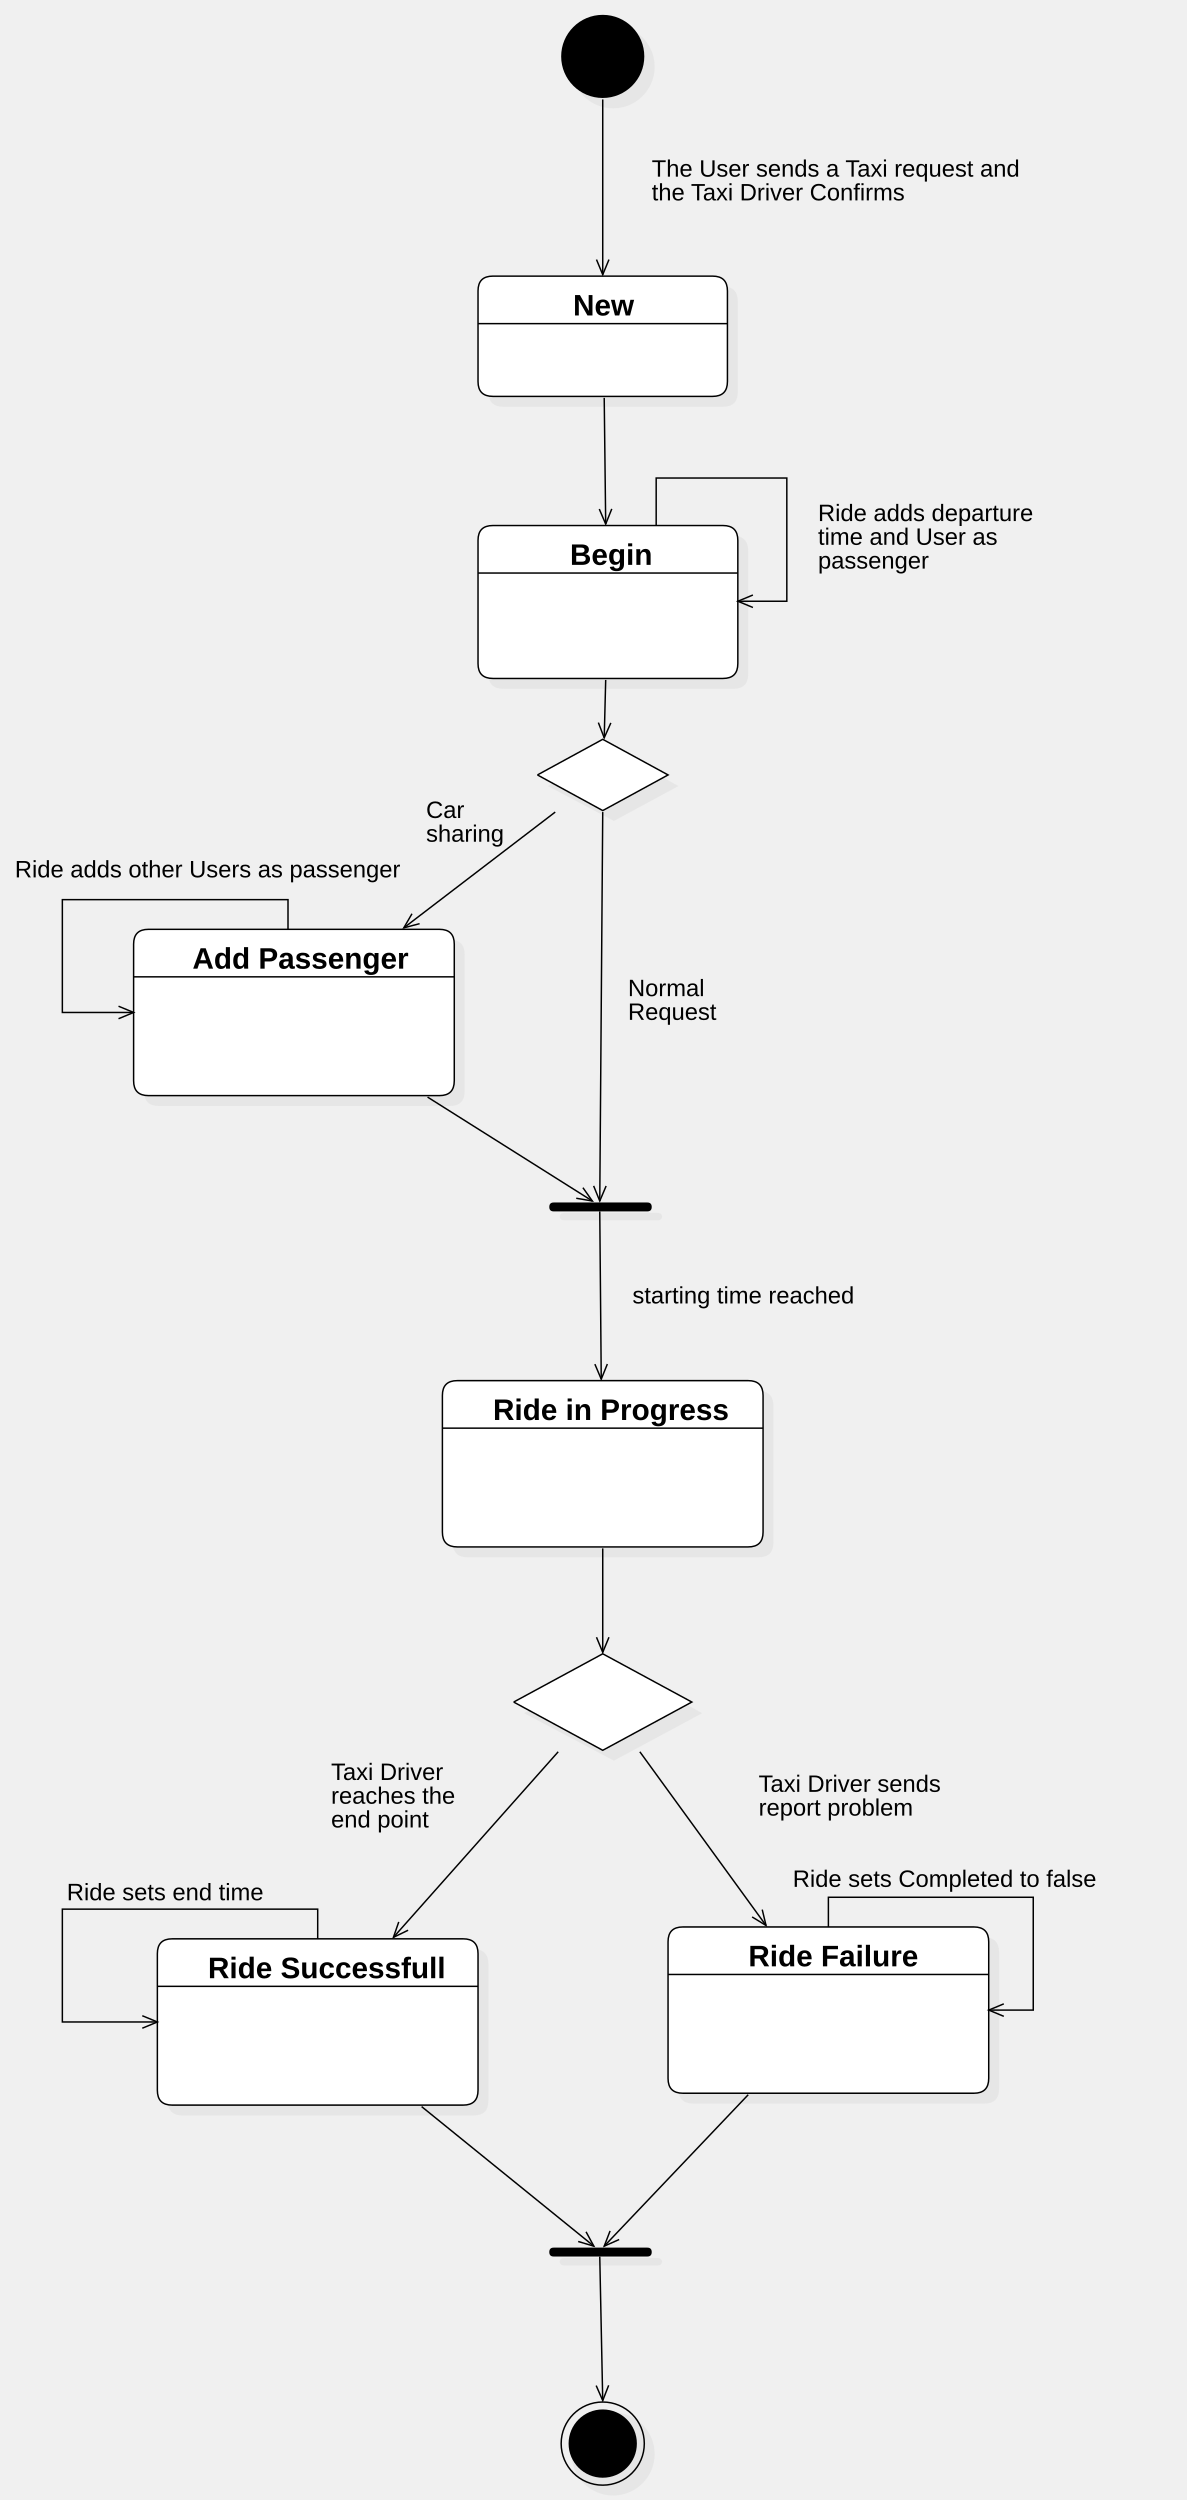
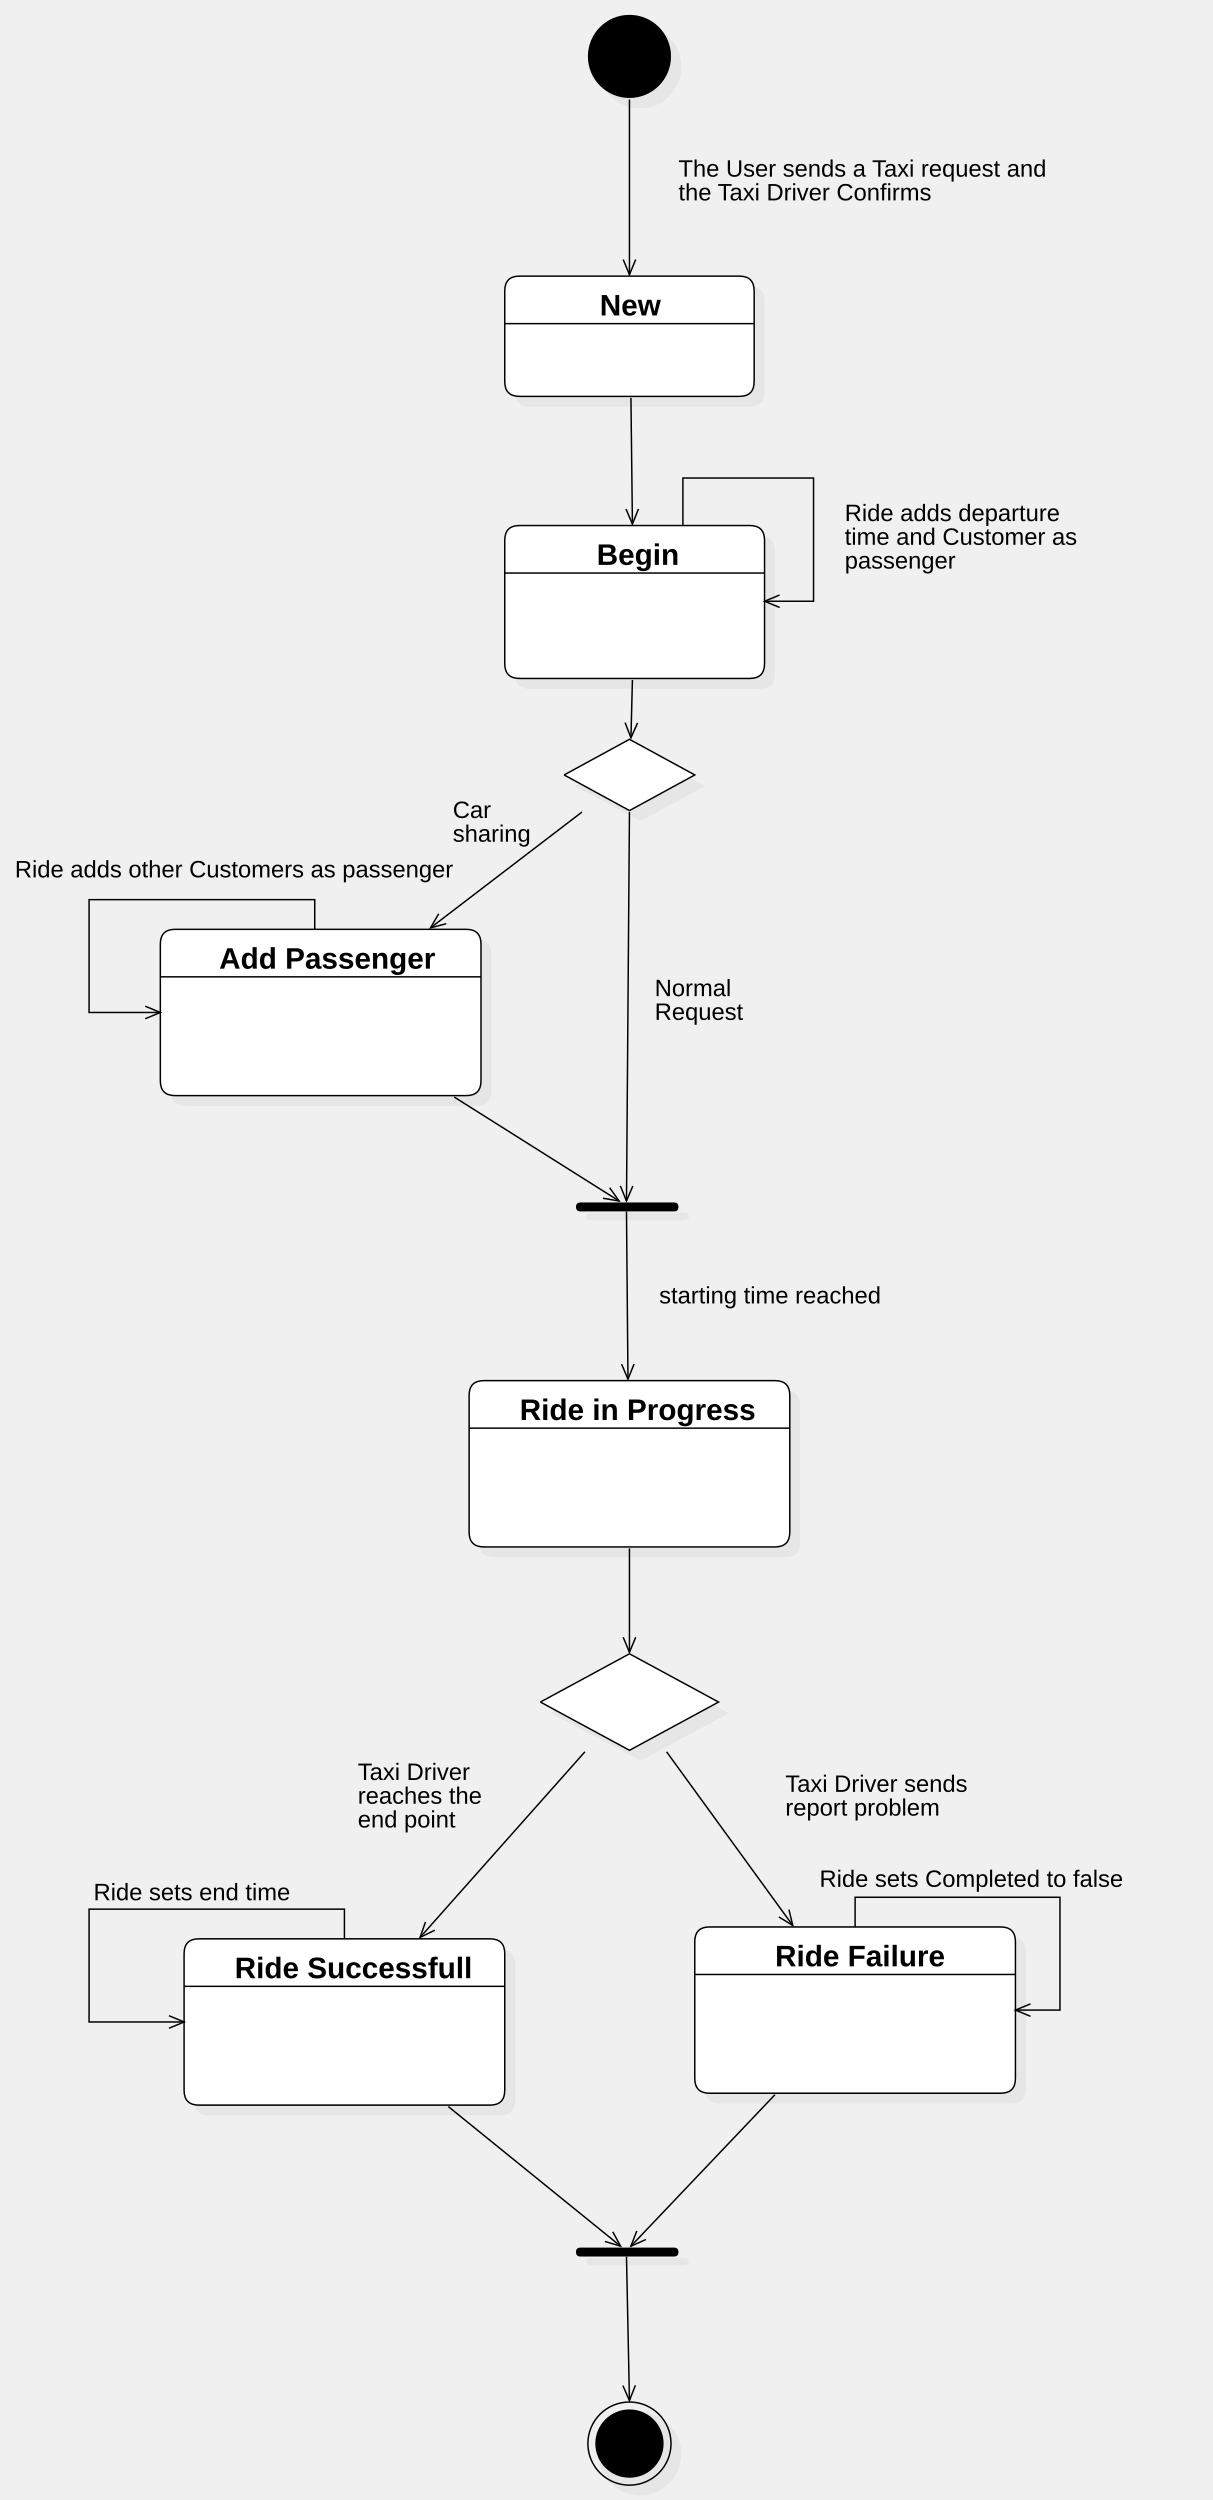
- <svg xmlns="http://www.w3.org/2000/svg" version="1.1" width="799" height="1684">
+ <svg xmlns="http://www.w3.org/2000/svg" version="1.1" width="817" height="1684">
  <defs />
  <g>
-     <g transform="translate(-342,-270) scale(1,1)">
+     <g transform="translate(-324,-270) scale(1,1)">
      <path fill="#C0C0C0" stroke="none" d="M 727 315 C 727 299.536 739.536 287 755 287 C 770.464 287 783 299.536 783 315 C 783 330.464 770.464 343 755 343 C 739.536 343 727 330.464 727 315 Z" opacity="0.2" />
    </g>
-     <g transform="translate(-342,-270) scale(1,1)">
+     <g transform="translate(-324,-270) scale(1,1)">
      <path fill="#000000" stroke="none" d="M 720 308 C 720 292.536 732.536 280 748 280 C 763.464 280 776 292.536 776 308 C 776 323.464 763.464 336 748 336 C 732.536 336 720 323.464 720 308 Z" />
    </g>
-     <g transform="translate(-342,-270) scale(1,1)">
+     <g transform="translate(-324,-270) scale(1,1)">
      <g>
        <path fill="none" stroke="none" />
        <text fill="#000000" stroke="none" font-family="Arial" font-size="16px" font-style="normal" font-weight="normal" text-decoration="none" x="781" y="389">The User sends a Taxi request and</text>
        <text fill="#000000" stroke="none" font-family="Arial" font-size="16px" font-style="normal" font-weight="normal" text-decoration="none" x="781" y="405">the Taxi Driver Confirms </text>
      </g>
    </g>
-     <g transform="translate(-342,-270) scale(1,1)">
+     <g transform="translate(-324,-270) scale(1,1)">
      <path fill="#C0C0C0" stroke="none" d="M 681 463 L 829 463 Q 839 463 839 473 L 839 534 Q 839 544 829 544 L 681 544 Q 671 544 671 534 L 671 473 Q 671 463 681 463 Z" opacity="0.2" />
    </g>
-     <g transform="translate(-342,-270) scale(1,1)">
+     <g transform="translate(-324,-270) scale(1,1)">
      <path fill="#ffffff" stroke="none" d="M 674 456 L 822 456 Q 832 456 832 466 L 832 527 Q 832 537 822 537 L 674 537 Q 664 537 664 527 L 664 466 Q 664 456 674 456 Z" />
    </g>
-     <g transform="translate(-342,-270) scale(1,1)">
+     <g transform="translate(-324,-270) scale(1,1)">
      <path fill="none" stroke="#000000" d="M 674 456 L 822 456 Q 832 456 832 466 L 832 527 Q 832 537 822 537 L 674 537 Q 664 537 664 527 L 664 466 Q 664 456 674 456 Z" stroke-miterlimit="10" />
    </g>
-     <g transform="translate(-342,-270) scale(1,1)">
+     <g transform="translate(-324,-270) scale(1,1)">
      <path fill="none" stroke="#000000" d="M 664 488 L 832 488" stroke-miterlimit="10" />
    </g>
-     <g transform="translate(-342,-270) scale(1,1)">
+     <g transform="translate(-324,-270) scale(1,1)">
      <g>
        <path fill="none" stroke="none" />
        <text fill="#000000" stroke="none" font-family="Arial" font-size="20px" font-style="normal" font-weight="bold" text-decoration="none" x="727.995" y="482.5">New</text>
      </g>
    </g>
-     <g transform="translate(-342,-270) scale(1,1)">
+     <g transform="translate(-324,-270) scale(1,1)">
      <path fill="none" stroke="#000000" d="M 748 337 L 748 455" stroke-miterlimit="10" />
    </g>
-     <g transform="translate(-342,-270) scale(1,1)">
+     <g transform="translate(-324,-270) scale(1,1)">
      <path fill="none" stroke="#000000" d="M 743.79 444.837 L 748 455 L 752.21 444.837" stroke-miterlimit="10" />
    </g>
-     <g transform="translate(-342,-270) scale(1,1)">
+     <g transform="translate(-324,-270) scale(1,1)">
      <path fill="#C0C0C0" stroke="none" d="M 681 631 L 836 631 Q 846 631 846 641 L 846 724 Q 846 734 836 734 L 681 734 Q 671 734 671 724 L 671 641 Q 671 631 681 631 Z" opacity="0.2" />
    </g>
-     <g transform="translate(-342,-270) scale(1,1)">
+     <g transform="translate(-324,-270) scale(1,1)">
      <path fill="#ffffff" stroke="none" d="M 674 624 L 829 624 Q 839 624 839 634 L 839 717 Q 839 727 829 727 L 674 727 Q 664 727 664 717 L 664 634 Q 664 624 674 624 Z" />
    </g>
-     <g transform="translate(-342,-270) scale(1,1)">
+     <g transform="translate(-324,-270) scale(1,1)">
      <path fill="none" stroke="#000000" d="M 674 624 L 829 624 Q 839 624 839 634 L 839 717 Q 839 727 829 727 L 674 727 Q 664 727 664 717 L 664 634 Q 664 624 674 624 Z" stroke-miterlimit="10" />
    </g>
-     <g transform="translate(-342,-270) scale(1,1)">
+     <g transform="translate(-324,-270) scale(1,1)">
      <path fill="none" stroke="#000000" d="M 664 656 L 839 656" stroke-miterlimit="10" />
    </g>
-     <g transform="translate(-342,-270) scale(1,1)">
+     <g transform="translate(-324,-270) scale(1,1)">
      <g>
        <path fill="none" stroke="none" />
        <text fill="#000000" stroke="none" font-family="Arial" font-size="20px" font-style="normal" font-weight="bold" text-decoration="none" x="725.924" y="650.5">Begin</text>
      </g>
    </g>
-     <g transform="translate(-342,-270) scale(1,1)">
+     <g transform="translate(-324,-270) scale(1,1)">
      <path fill="none" stroke="#000000" d="M 749 538 L 750 623" stroke-miterlimit="10" />
    </g>
-     <g transform="translate(-342,-270) scale(1,1)">
+     <g transform="translate(-324,-270) scale(1,1)">
      <path fill="none" stroke="#000000" d="M 745.671 612.888 L 750 623 L 754.09 612.789" stroke-miterlimit="10" />
    </g>
-     <g transform="translate(-342,-270) scale(1,1)">
+     <g transform="translate(-324,-270) scale(1,1)">
      <path fill="none" stroke="#000000" d="M 784 624 L 784 592 L 872 592 L 872 675 L 839 675" stroke-miterlimit="10" />
    </g>
-     <g transform="translate(-342,-270) scale(1,1)">
+     <g transform="translate(-324,-270) scale(1,1)">
      <path fill="none" stroke="#000000" d="M 849.163 670.79 L 839 675 L 849.163 679.21" stroke-miterlimit="10" />
    </g>
-     <g transform="translate(-342,-270) scale(1,1)">
+     <g transform="translate(-324,-270) scale(1,1)">
      <g>
        <path fill="none" stroke="none" />
        <text fill="#000000" stroke="none" font-family="Arial" font-size="16px" font-style="normal" font-weight="normal" text-decoration="none" x="893" y="621">Ride  adds departure</text>
-         <text fill="#000000" stroke="none" font-family="Arial" font-size="16px" font-style="normal" font-weight="normal" text-decoration="none" x="893" y="637">time and User as</text>
+         <text fill="#000000" stroke="none" font-family="Arial" font-size="16px" font-style="normal" font-weight="normal" text-decoration="none" x="893" y="637">time and Customer as</text>
        <text fill="#000000" stroke="none" font-family="Arial" font-size="16px" font-style="normal" font-weight="normal" text-decoration="none" x="893" y="653">passenger</text>
      </g>
    </g>
-     <g transform="translate(-342,-270) scale(1,1)">
+     <g transform="translate(-324,-270) scale(1,1)">
      <path fill="#C0C0C0" stroke="none" d="M 449 903 L 645 903 Q 655 903 655 913 L 655 1005 Q 655 1015 645 1015 L 449 1015 Q 439 1015 439 1005 L 439 913 Q 439 903 449 903 Z" opacity="0.2" />
    </g>
-     <g transform="translate(-342,-270) scale(1,1)">
+     <g transform="translate(-324,-270) scale(1,1)">
      <path fill="#ffffff" stroke="none" d="M 442 896 L 638 896 Q 648 896 648 906 L 648 998 Q 648 1008 638 1008 L 442 1008 Q 432 1008 432 998 L 432 906 Q 432 896 442 896 Z" />
    </g>
-     <g transform="translate(-342,-270) scale(1,1)">
+     <g transform="translate(-324,-270) scale(1,1)">
      <path fill="none" stroke="#000000" d="M 442 896 L 638 896 Q 648 896 648 906 L 648 998 Q 648 1008 638 1008 L 442 1008 Q 432 1008 432 998 L 432 906 Q 432 896 442 896 Z" stroke-miterlimit="10" />
    </g>
-     <g transform="translate(-342,-270) scale(1,1)">
+     <g transform="translate(-324,-270) scale(1,1)">
      <path fill="none" stroke="#000000" d="M 432 928 L 648 928" stroke-miterlimit="10" />
    </g>
-     <g transform="translate(-342,-270) scale(1,1)">
+     <g transform="translate(-324,-270) scale(1,1)">
      <g>
        <path fill="none" stroke="none" />
        <text fill="#000000" stroke="none" font-family="Arial" font-size="20px" font-style="normal" font-weight="bold" text-decoration="none" x="471.621" y="922.5">Add Passenger</text>
      </g>
    </g>
-     <g transform="translate(-342,-270) scale(1,1)">
+     <g transform="translate(-324,-270) scale(1,1)">
      <path fill="#C0C0C0" stroke="none" d="M 711 799.5 L 755.5 775 L 799 799.5 L 755.5 823 L 711 799.5" opacity="0.2" />
    </g>
-     <g transform="translate(-342,-270) scale(1,1)">
+     <g transform="translate(-324,-270) scale(1,1)">
      <path fill="#ffffff" stroke="none" d="M 704 792 L 748 768 L 792 792 L 748 816 L 704 792" />
    </g>
-     <g transform="translate(-342,-270) scale(1,1)">
+     <g transform="translate(-324,-270) scale(1,1)">
      <path fill="none" stroke="#000000" d="M 704 792 L 748 768 L 792 792 L 748 816 L 704 792 L 704 792" stroke-miterlimit="10" />
    </g>
-     <g transform="translate(-342,-270) scale(1,1)">
+     <g transform="translate(-324,-270) scale(1,1)">
      <path fill="none" stroke="#000000" d="M 750 728 L 749 767" stroke-miterlimit="10" />
    </g>
-     <g transform="translate(-342,-270) scale(1,1)">
+     <g transform="translate(-324,-270) scale(1,1)">
      <path fill="none" stroke="#000000" d="M 745.052 756.733 L 749 767 L 753.469 756.949" stroke-miterlimit="10" />
    </g>
-     <g transform="translate(-342,-270) scale(1,1)">
+     <g transform="translate(-324,-270) scale(1,1)">
      <path fill="none" stroke="#000000" d="M 716 817 L 614 895" stroke-miterlimit="10" />
    </g>
-     <g transform="translate(-342,-270) scale(1,1)">
+     <g transform="translate(-324,-270) scale(1,1)">
      <path fill="none" stroke="#000000" d="M 619.516 885.483 L 614 895 L 624.63 892.171" stroke-miterlimit="10" />
    </g>
-     <g transform="translate(-342,-270) scale(1,1)">
+     <g transform="translate(-324,-270) scale(1,1)">
      <g>
        <path fill="none" stroke="none" />
        <text fill="#000000" stroke="none" font-family="Arial" font-size="16px" font-style="normal" font-weight="normal" text-decoration="none" x="629" y="821">Car</text>
        <text fill="#000000" stroke="none" font-family="Arial" font-size="16px" font-style="normal" font-weight="normal" text-decoration="none" x="629" y="837">sharing</text>
      </g>
    </g>
-     <g transform="translate(-342,-270) scale(1,1)">
+     <g transform="translate(-324,-270) scale(1,1)">
      <path fill="none" stroke="#000000" d="M 536 896 L 536 876 L 384 876 L 384 952 L 432 952" stroke-miterlimit="10" />
    </g>
-     <g transform="translate(-342,-270) scale(1,1)">
+     <g transform="translate(-324,-270) scale(1,1)">
      <path fill="none" stroke="#000000" d="M 421.837 956.21 L 432 952 L 421.837 947.79" stroke-miterlimit="10" />
    </g>
-     <g transform="translate(-342,-270) scale(1,1)">
-       <g>
-         <path fill="none" stroke="none" />
-         <text fill="#000000" stroke="none" font-family="Arial" font-size="16px" font-style="normal" font-weight="normal" text-decoration="none" x="352" y="861">Ride adds other Users as passenger</text>
-       </g>
-     </g>
-     <g transform="translate(-342,-270) scale(1,1)">
+     <g transform="translate(-324,-270) scale(1,1)">
+       <g>
+         <path fill="none" stroke="none" />
+         <text fill="#000000" stroke="none" font-family="Arial" font-size="16px" font-style="normal" font-weight="normal" text-decoration="none" x="334" y="861">Ride adds other Customers as passenger</text>
+       </g>
+     </g>
+     <g transform="translate(-324,-270) scale(1,1)">
      <path fill="#C0C0C0" stroke="none" d="M 722 1087 L 785 1087 Q 788 1087 788 1090 L 788 1089 Q 788 1092 785 1092 L 722 1092 Q 719 1092 719 1089 L 719 1090 Q 719 1087 722 1087 Z" opacity="0.2" />
    </g>
-     <g transform="translate(-342,-270) scale(1,1)">
+     <g transform="translate(-324,-270) scale(1,1)">
      <path fill="#000000" stroke="none" d="M 715 1080 L 778 1080 Q 781 1080 781 1083 L 781 1083 Q 781 1086 778 1086 L 715 1086 Q 712 1086 712 1083 L 712 1083 Q 712 1080 715 1080 Z" />
    </g>
-     <g transform="translate(-342,-270) scale(1,1)">
+     <g transform="translate(-324,-270) scale(1,1)">
      <path fill="none" stroke="#000000" d="M 630 1009 L 741 1079" stroke-miterlimit="10" />
    </g>
-     <g transform="translate(-342,-270) scale(1,1)">
+     <g transform="translate(-324,-270) scale(1,1)">
      <path fill="none" stroke="#000000" d="M 730.158 1077.14 L 741 1079 L 734.649 1070.018" stroke-miterlimit="10" />
    </g>
-     <g transform="translate(-342,-270) scale(1,1)">
+     <g transform="translate(-324,-270) scale(1,1)">
      <path fill="none" stroke="#000000" d="M 748 817 L 746 1079" stroke-miterlimit="10" />
    </g>
-     <g transform="translate(-342,-270) scale(1,1)">
+     <g transform="translate(-324,-270) scale(1,1)">
      <path fill="none" stroke="#000000" d="M 741.868 1068.805 L 746 1079 L 750.287 1068.87" stroke-miterlimit="10" />
    </g>
-     <g transform="translate(-342,-270) scale(1,1)">
+     <g transform="translate(-324,-270) scale(1,1)">
      <g>
        <path fill="none" stroke="none" />
        <text fill="#000000" stroke="none" font-family="Arial" font-size="16px" font-style="normal" font-weight="normal" text-decoration="none" x="765" y="941">Normal</text>
        <text fill="#000000" stroke="none" font-family="Arial" font-size="16px" font-style="normal" font-weight="normal" text-decoration="none" x="765" y="957">Request</text>
      </g>
    </g>
-     <g transform="translate(-342,-270) scale(1,1)">
+     <g transform="translate(-324,-270) scale(1,1)">
      <path fill="#C0C0C0" stroke="none" d="M 657 1207 L 853 1207 Q 863 1207 863 1217 L 863 1309 Q 863 1319 853 1319 L 657 1319 Q 647 1319 647 1309 L 647 1217 Q 647 1207 657 1207 Z" opacity="0.2" />
    </g>
-     <g transform="translate(-342,-270) scale(1,1)">
+     <g transform="translate(-324,-270) scale(1,1)">
      <path fill="#ffffff" stroke="none" d="M 650 1200 L 846 1200 Q 856 1200 856 1210 L 856 1302 Q 856 1312 846 1312 L 650 1312 Q 640 1312 640 1302 L 640 1210 Q 640 1200 650 1200 Z" />
    </g>
-     <g transform="translate(-342,-270) scale(1,1)">
+     <g transform="translate(-324,-270) scale(1,1)">
      <path fill="none" stroke="#000000" d="M 650 1200 L 846 1200 Q 856 1200 856 1210 L 856 1302 Q 856 1312 846 1312 L 650 1312 Q 640 1312 640 1302 L 640 1210 Q 640 1200 650 1200 Z" stroke-miterlimit="10" />
    </g>
-     <g transform="translate(-342,-270) scale(1,1)">
+     <g transform="translate(-324,-270) scale(1,1)">
      <path fill="none" stroke="#000000" d="M 640 1232 L 856 1232" stroke-miterlimit="10" />
    </g>
-     <g transform="translate(-342,-270) scale(1,1)">
+     <g transform="translate(-324,-270) scale(1,1)">
      <g>
        <path fill="none" stroke="none" />
        <text fill="#000000" stroke="none" font-family="Arial" font-size="20px" font-style="normal" font-weight="bold" text-decoration="none" x="674.079" y="1226.5">Ride in Progress</text>
      </g>
    </g>
-     <g transform="translate(-342,-270) scale(1,1)">
+     <g transform="translate(-324,-270) scale(1,1)">
      <path fill="none" stroke="#000000" d="M 746 1086 L 747 1199" stroke-miterlimit="10" />
    </g>
-     <g transform="translate(-342,-270) scale(1,1)">
+     <g transform="translate(-324,-270) scale(1,1)">
      <path fill="none" stroke="#000000" d="M 742.701 1188.875 L 747 1199 L 751.119 1188.8" stroke-miterlimit="10" />
    </g>
-     <g transform="translate(-342,-270) scale(1,1)">
+     <g transform="translate(-324,-270) scale(1,1)">
      <g>
        <path fill="none" stroke="none" />
        <text fill="#000000" stroke="none" font-family="Arial" font-size="16px" font-style="normal" font-weight="normal" text-decoration="none" x="768" y="1148">starting time reached</text>
      </g>
    </g>
-     <g transform="translate(-342,-270) scale(1,1)">
+     <g transform="translate(-324,-270) scale(1,1)">
      <path fill="#C0C0C0" stroke="none" d="M 695 1424 L 755.5 1391 L 815 1424 L 755.5 1456 L 695 1424" opacity="0.2" />
    </g>
-     <g transform="translate(-342,-270) scale(1,1)">
+     <g transform="translate(-324,-270) scale(1,1)">
      <path fill="#ffffff" stroke="none" d="M 688 1416.5 L 748 1384 L 808 1416.5 L 748 1449 L 688 1416.5" />
    </g>
-     <g transform="translate(-342,-270) scale(1,1)">
+     <g transform="translate(-324,-270) scale(1,1)">
      <path fill="none" stroke="#000000" d="M 688 1416.5 L 748 1384 L 808 1416.5 L 748 1449 L 688 1416.5 L 688 1416.5" stroke-miterlimit="10" />
    </g>
-     <g transform="translate(-342,-270) scale(1,1)">
+     <g transform="translate(-324,-270) scale(1,1)">
      <path fill="none" stroke="#000000" d="M 748 1313 L 748 1383" stroke-miterlimit="10" />
    </g>
-     <g transform="translate(-342,-270) scale(1,1)">
+     <g transform="translate(-324,-270) scale(1,1)">
      <path fill="none" stroke="#000000" d="M 743.79 1372.837 L 748 1383 L 752.21 1372.837" stroke-miterlimit="10" />
    </g>
-     <g transform="translate(-342,-270) scale(1,1)">
+     <g transform="translate(-324,-270) scale(1,1)">
      <path fill="#C0C0C0" stroke="none" d="M 465 1583 L 661 1583 Q 671 1583 671 1593 L 671 1685 Q 671 1695 661 1695 L 465 1695 Q 455 1695 455 1685 L 455 1593 Q 455 1583 465 1583 Z" opacity="0.2" />
    </g>
-     <g transform="translate(-342,-270) scale(1,1)">
+     <g transform="translate(-324,-270) scale(1,1)">
      <path fill="#ffffff" stroke="none" d="M 458 1576 L 654 1576 Q 664 1576 664 1586 L 664 1678 Q 664 1688 654 1688 L 458 1688 Q 448 1688 448 1678 L 448 1586 Q 448 1576 458 1576 Z" />
    </g>
-     <g transform="translate(-342,-270) scale(1,1)">
+     <g transform="translate(-324,-270) scale(1,1)">
      <path fill="none" stroke="#000000" d="M 458 1576 L 654 1576 Q 664 1576 664 1586 L 664 1678 Q 664 1688 654 1688 L 458 1688 Q 448 1688 448 1678 L 448 1586 Q 448 1576 458 1576 Z" stroke-miterlimit="10" />
    </g>
-     <g transform="translate(-342,-270) scale(1,1)">
+     <g transform="translate(-324,-270) scale(1,1)">
      <path fill="none" stroke="#000000" d="M 448 1608 L 664 1608" stroke-miterlimit="10" />
    </g>
-     <g transform="translate(-342,-270) scale(1,1)">
+     <g transform="translate(-324,-270) scale(1,1)">
      <g>
        <path fill="none" stroke="none" />
        <text fill="#000000" stroke="none" font-family="Arial" font-size="20px" font-style="normal" font-weight="bold" text-decoration="none" x="482.079" y="1602.5">Ride Successfull</text>
      </g>
    </g>
-     <g transform="translate(-342,-270) scale(1,1)">
+     <g transform="translate(-324,-270) scale(1,1)">
      <path fill="none" stroke="#000000" d="M 718 1450 L 607 1575" stroke-miterlimit="10" />
    </g>
-     <g transform="translate(-342,-270) scale(1,1)">
+     <g transform="translate(-324,-270) scale(1,1)">
      <path fill="none" stroke="#000000" d="M 610.6 1564.606 L 607 1575 L 616.896 1570.196" stroke-miterlimit="10" />
    </g>
-     <g transform="translate(-342,-270) scale(1,1)">
+     <g transform="translate(-324,-270) scale(1,1)">
      <g>
        <path fill="none" stroke="none" />
        <text fill="#000000" stroke="none" font-family="Arial" font-size="16px" font-style="normal" font-weight="normal" text-decoration="none" x="565" y="1469">Taxi Driver</text>
        <text fill="#000000" stroke="none" font-family="Arial" font-size="16px" font-style="normal" font-weight="normal" text-decoration="none" x="565" y="1485">reaches the</text>
        <text fill="#000000" stroke="none" font-family="Arial" font-size="16px" font-style="normal" font-weight="normal" text-decoration="none" x="565" y="1501">end point</text>
      </g>
    </g>
-     <g transform="translate(-342,-270) scale(1,1)">
+     <g transform="translate(-324,-270) scale(1,1)">
      <path fill="none" stroke="#000000" d="M 556 1576 L 556 1556 L 384 1556 L 384 1632 L 448 1632" stroke-miterlimit="10" />
    </g>
-     <g transform="translate(-342,-270) scale(1,1)">
+     <g transform="translate(-324,-270) scale(1,1)">
      <path fill="none" stroke="#000000" d="M 437.837 1636.21 L 448 1632 L 437.837 1627.79" stroke-miterlimit="10" />
    </g>
-     <g transform="translate(-342,-270) scale(1,1)">
+     <g transform="translate(-324,-270) scale(1,1)">
      <g>
        <path fill="none" stroke="none" />
        <text fill="#000000" stroke="none" font-family="Arial" font-size="16px" font-style="normal" font-weight="normal" text-decoration="none" x="387" y="1550">Ride sets end time</text>
      </g>
    </g>
-     <g transform="translate(-342,-270) scale(1,1)">
+     <g transform="translate(-324,-270) scale(1,1)">
      <path fill="#C0C0C0" stroke="none" d="M 809 1575 L 1005 1575 Q 1015 1575 1015 1585 L 1015 1677 Q 1015 1687 1005 1687 L 809 1687 Q 799 1687 799 1677 L 799 1585 Q 799 1575 809 1575 Z" opacity="0.2" />
    </g>
-     <g transform="translate(-342,-270) scale(1,1)">
+     <g transform="translate(-324,-270) scale(1,1)">
      <path fill="#ffffff" stroke="none" d="M 802 1568 L 998 1568 Q 1008 1568 1008 1578 L 1008 1670 Q 1008 1680 998 1680 L 802 1680 Q 792 1680 792 1670 L 792 1578 Q 792 1568 802 1568 Z" />
    </g>
-     <g transform="translate(-342,-270) scale(1,1)">
+     <g transform="translate(-324,-270) scale(1,1)">
      <path fill="none" stroke="#000000" d="M 802 1568 L 998 1568 Q 1008 1568 1008 1578 L 1008 1670 Q 1008 1680 998 1680 L 802 1680 Q 792 1680 792 1670 L 792 1578 Q 792 1568 802 1568 Z" stroke-miterlimit="10" />
    </g>
-     <g transform="translate(-342,-270) scale(1,1)">
+     <g transform="translate(-324,-270) scale(1,1)">
      <path fill="none" stroke="#000000" d="M 792 1600 L 1008 1600" stroke-miterlimit="10" />
    </g>
-     <g transform="translate(-342,-270) scale(1,1)">
+     <g transform="translate(-324,-270) scale(1,1)">
      <g>
        <path fill="none" stroke="none" />
        <text fill="#000000" stroke="none" font-family="Arial" font-size="20px" font-style="normal" font-weight="bold" text-decoration="none" x="846.089" y="1594.5">Ride Failure</text>
      </g>
    </g>
-     <g transform="translate(-342,-270) scale(1,1)">
+     <g transform="translate(-324,-270) scale(1,1)">
      <path fill="none" stroke="#000000" d="M 773 1450 L 858 1567" stroke-miterlimit="10" />
    </g>
-     <g transform="translate(-342,-270) scale(1,1)">
+     <g transform="translate(-324,-270) scale(1,1)">
      <path fill="none" stroke="#000000" d="M 848.621 1561.252 L 858 1567 L 855.432 1556.304" stroke-miterlimit="10" />
    </g>
-     <g transform="translate(-342,-270) scale(1,1)">
+     <g transform="translate(-324,-270) scale(1,1)">
      <g>
        <path fill="none" stroke="none" />
        <text fill="#000000" stroke="none" font-family="Arial" font-size="16px" font-style="normal" font-weight="normal" text-decoration="none" x="853" y="1477">Taxi Driver sends</text>
        <text fill="#000000" stroke="none" font-family="Arial" font-size="16px" font-style="normal" font-weight="normal" text-decoration="none" x="853" y="1493">report problem </text>
      </g>
    </g>
-     <g transform="translate(-342,-270) scale(1,1)">
+     <g transform="translate(-324,-270) scale(1,1)">
      <path fill="none" stroke="#000000" d="M 900 1568 L 900 1548 L 1038 1548 L 1038 1624 L 1008 1624" stroke-miterlimit="10" />
    </g>
-     <g transform="translate(-342,-270) scale(1,1)">
+     <g transform="translate(-324,-270) scale(1,1)">
      <path fill="none" stroke="#000000" d="M 1018.163 1619.79 L 1008 1624 L 1018.163 1628.21" stroke-miterlimit="10" />
    </g>
-     <g transform="translate(-342,-270) scale(1,1)">
+     <g transform="translate(-324,-270) scale(1,1)">
      <g>
        <path fill="none" stroke="none" />
        <text fill="#000000" stroke="none" font-family="Arial" font-size="16px" font-style="normal" font-weight="normal" text-decoration="none" x="876" y="1541">Ride sets Completed to false</text>
      </g>
    </g>
-     <g transform="translate(-342,-270) scale(1,1)">
+     <g transform="translate(-324,-270) scale(1,1)">
      <path fill="#C0C0C0" stroke="none" d="M 722 1791 L 785 1791 Q 788 1791 788 1794 L 788 1793 Q 788 1796 785 1796 L 722 1796 Q 719 1796 719 1793 L 719 1794 Q 719 1791 722 1791 Z" opacity="0.2" />
    </g>
-     <g transform="translate(-342,-270) scale(1,1)">
+     <g transform="translate(-324,-270) scale(1,1)">
      <path fill="#000000" stroke="none" d="M 715 1784 L 778 1784 Q 781 1784 781 1787 L 781 1787 Q 781 1790 778 1790 L 715 1790 Q 712 1790 712 1787 L 712 1787 Q 712 1784 715 1784 Z" />
    </g>
-     <g transform="translate(-342,-270) scale(1,1)">
+     <g transform="translate(-324,-270) scale(1,1)">
      <path fill="none" stroke="#000000" d="M 626 1689 L 742 1783" stroke-miterlimit="10" />
    </g>
-     <g transform="translate(-342,-270) scale(1,1)">
+     <g transform="translate(-324,-270) scale(1,1)">
      <path fill="none" stroke="#000000" d="M 731.454 1779.872 L 742 1783 L 736.755 1773.331" stroke-miterlimit="10" />
    </g>
-     <g transform="translate(-342,-270) scale(1,1)">
+     <g transform="translate(-324,-270) scale(1,1)">
      <path fill="none" stroke="#000000" d="M 846 1681 L 749 1783" stroke-miterlimit="10" />
    </g>
-     <g transform="translate(-342,-270) scale(1,1)">
+     <g transform="translate(-324,-270) scale(1,1)">
      <path fill="none" stroke="#000000" d="M 752.953 1772.735 L 749 1783 L 759.054 1778.537" stroke-miterlimit="10" />
    </g>
-     <g transform="translate(-342,-270) scale(1,1)">
+     <g transform="translate(-324,-270) scale(1,1)">
      <path fill="#C0C0C0" stroke="none" d="M 727 1923 C 727 1907.536 739.536 1895 755 1895 C 770.464 1895 783 1907.536 783 1923 C 783 1938.464 770.464 1951 755 1951 C 739.536 1951 727 1938.464 727 1923 Z" opacity="0.2" />
    </g>
-     <g transform="translate(-342,-270) scale(1,1)">
+     <g transform="translate(-324,-270) scale(1,1)">
      <path fill="none" stroke="#000000" d="M 720 1916 C 720 1900.536 732.536 1888 748 1888 C 763.464 1888 776 1900.536 776 1916 C 776 1931.464 763.464 1944 748 1944 C 732.536 1944 720 1931.464 720 1916 Z" stroke-miterlimit="10" />
    </g>
-     <g transform="translate(-342,-270) scale(1,1)">
+     <g transform="translate(-324,-270) scale(1,1)">
      <path fill="#000000" stroke="none" d="M 725 1916 C 725 1903.297 735.297 1893 748 1893 C 760.703 1893 771 1903.297 771 1916 C 771 1928.703 760.703 1939 748 1939 C 735.297 1939 725 1928.703 725 1916 Z" />
    </g>
-     <g transform="translate(-342,-270) scale(1,1)">
+     <g transform="translate(-324,-270) scale(1,1)">
      <path fill="none" stroke="#000000" d="M 746 1790 L 748 1887" stroke-miterlimit="10" />
    </g>
-     <g transform="translate(-342,-270) scale(1,1)">
+     <g transform="translate(-324,-270) scale(1,1)">
      <path fill="none" stroke="#000000" d="M 743.582 1876.926 L 748 1887 L 751.999 1876.753" stroke-miterlimit="10" />
    </g>
  </g>
</svg>
